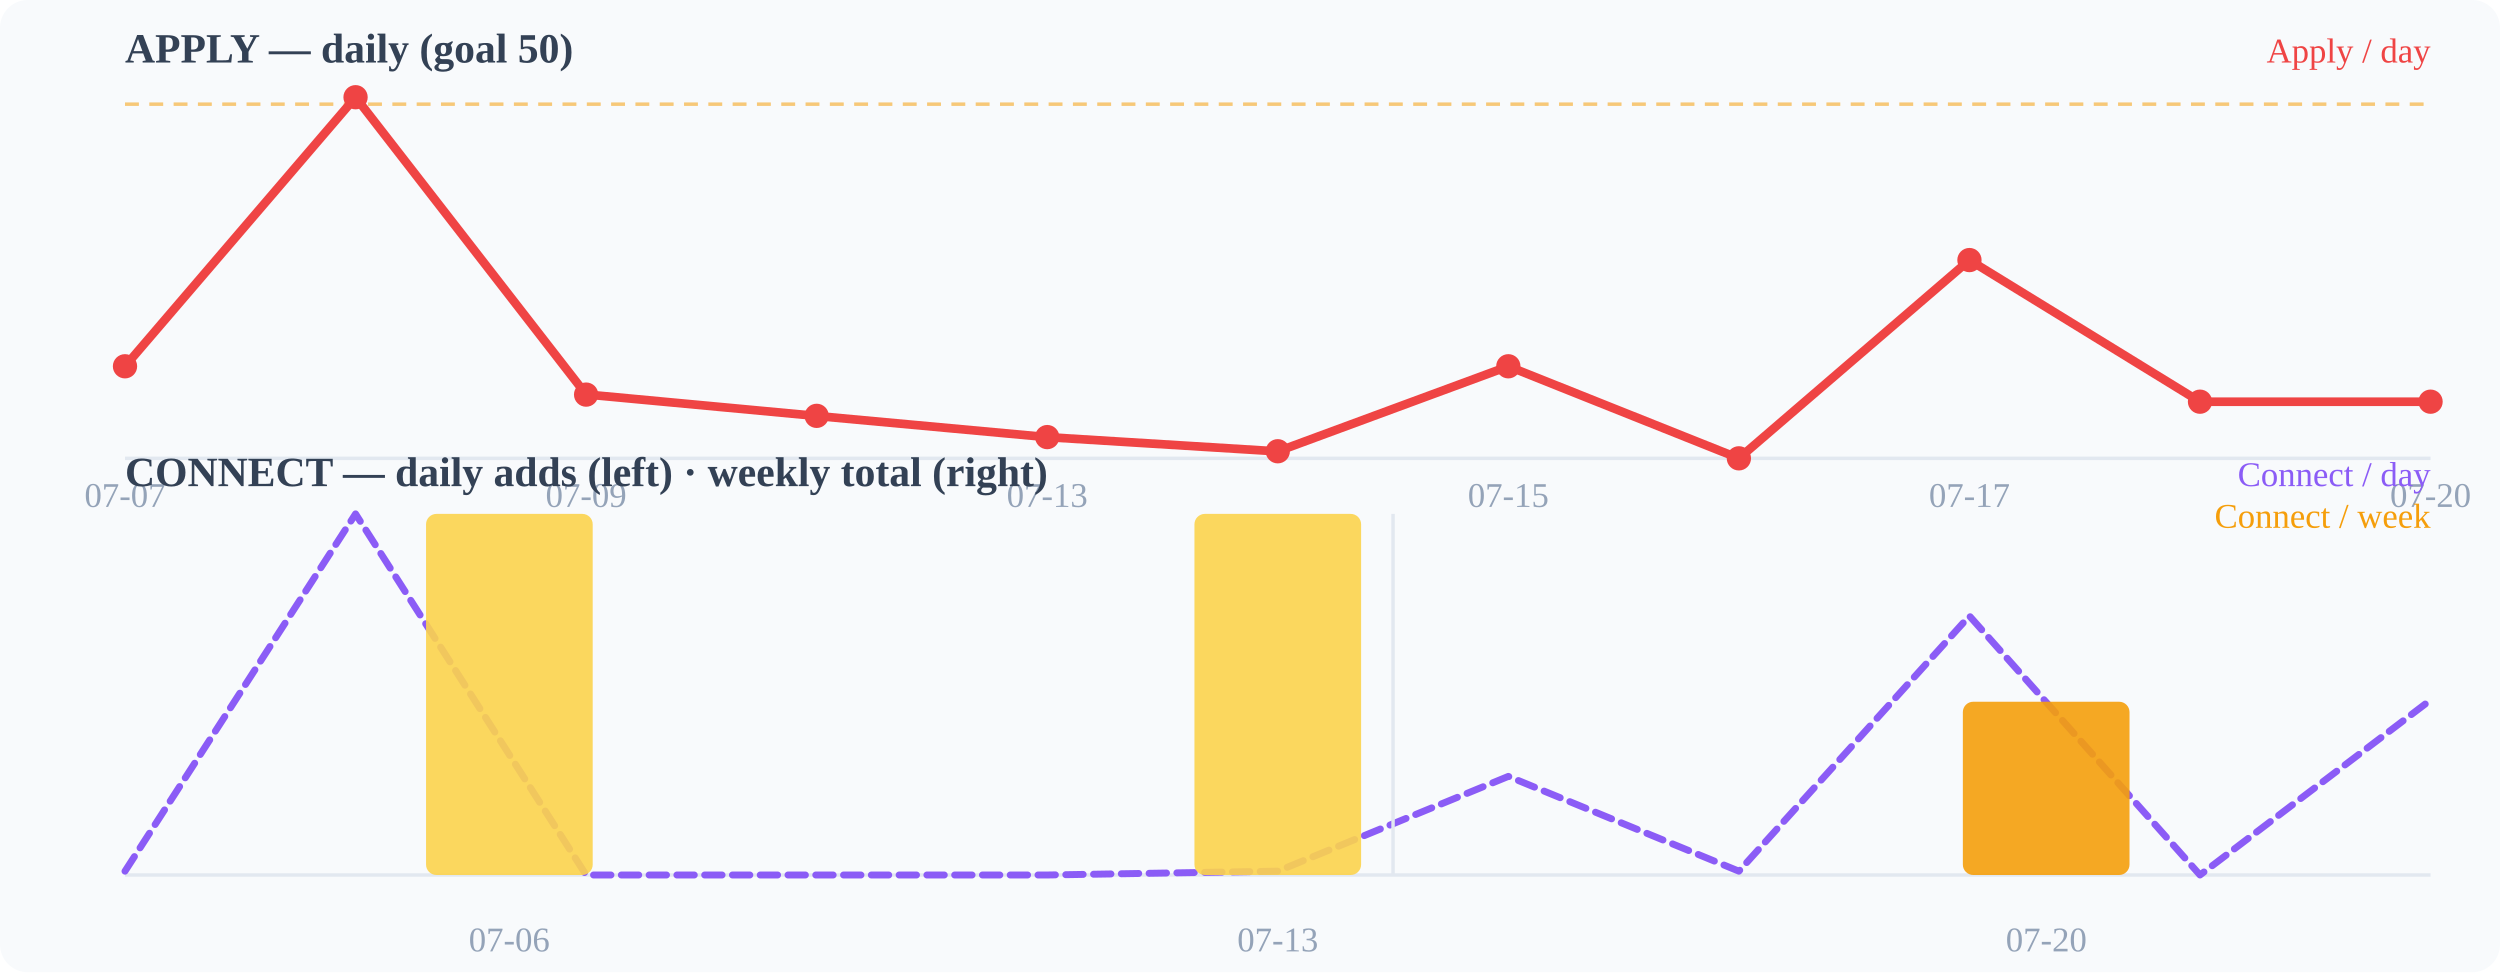
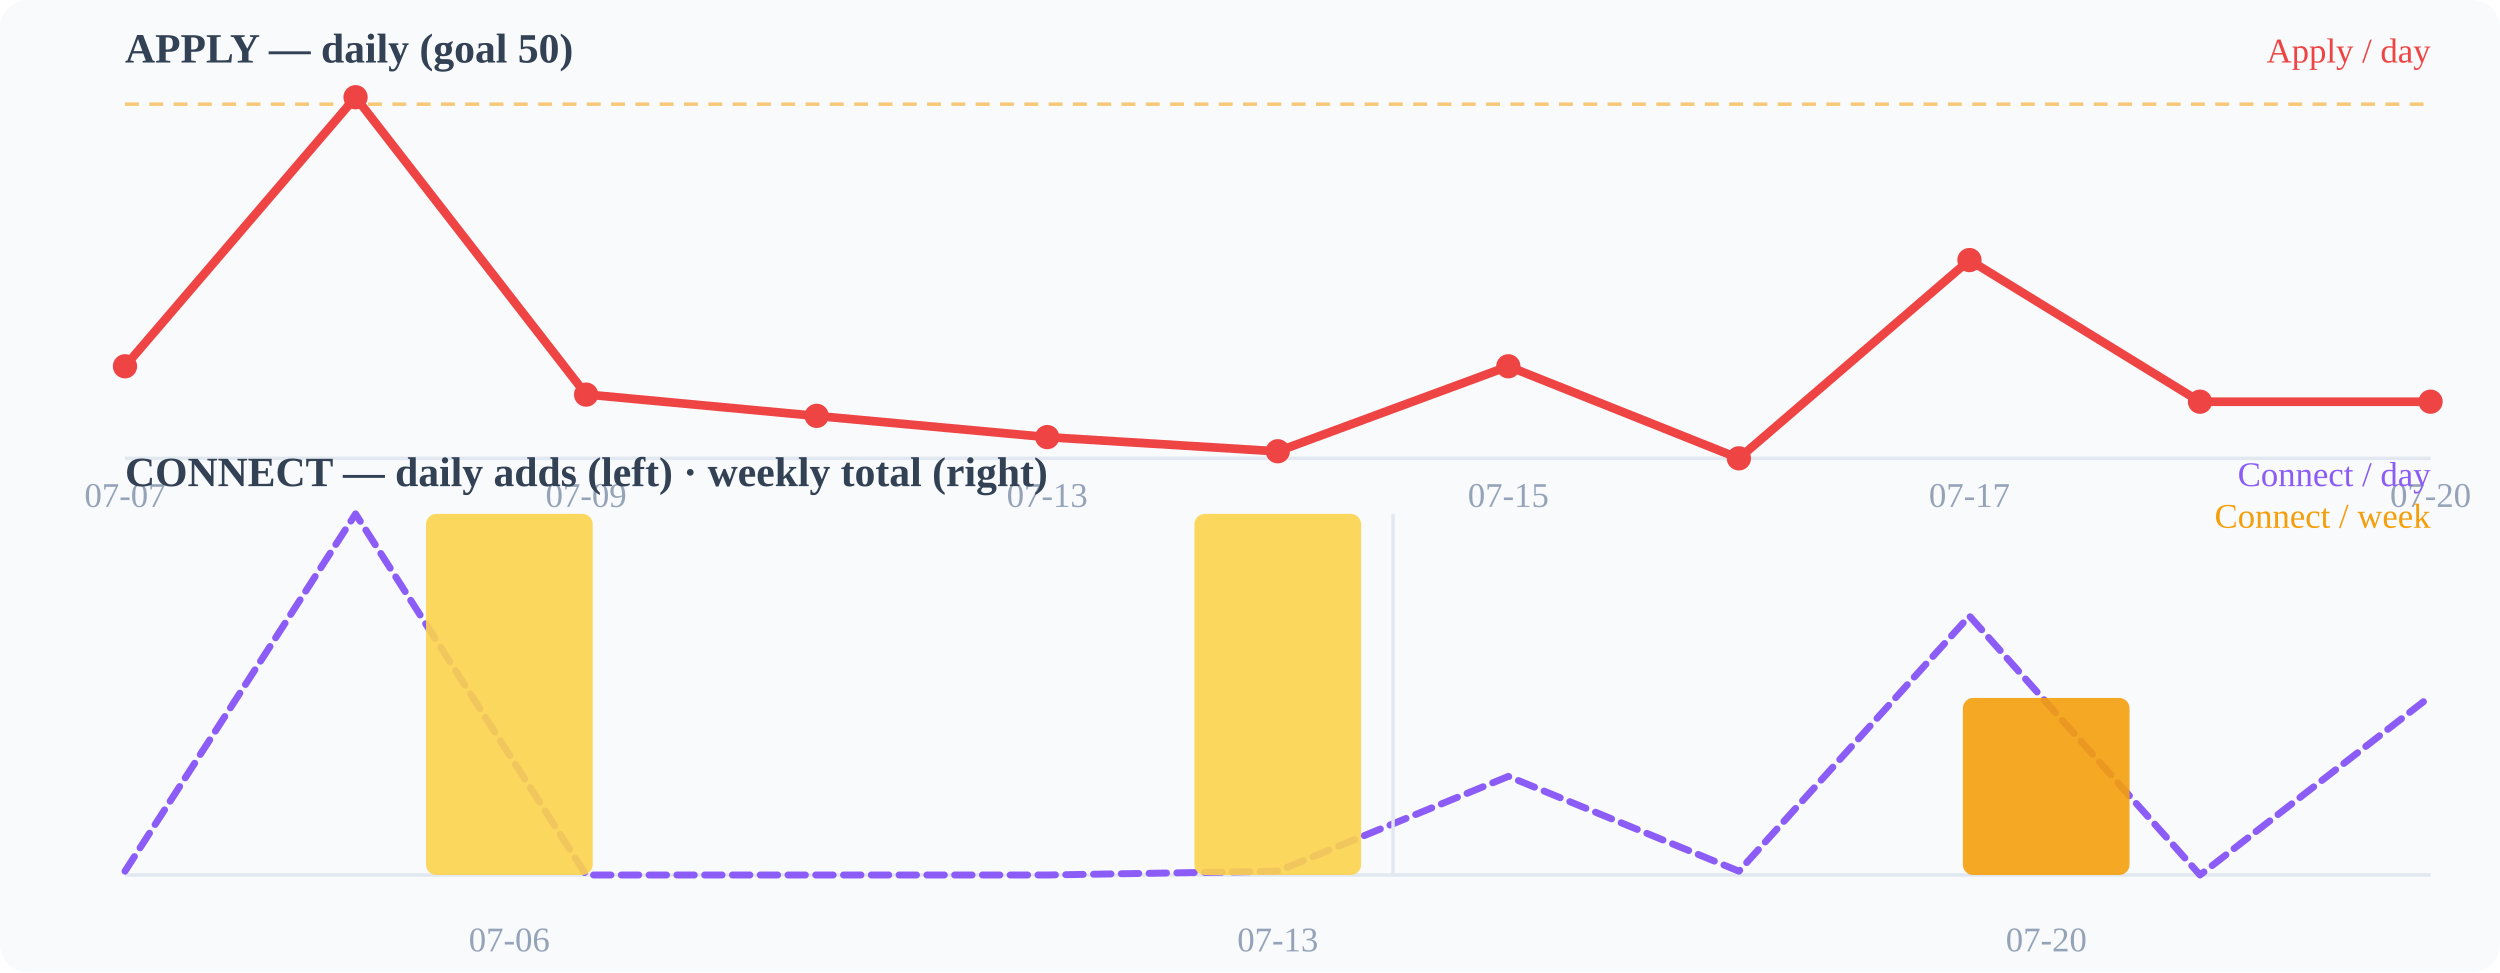
<svg xmlns="http://www.w3.org/2000/svg" width="720" height="280" viewBox="0 0 720 280">
  <rect width="720" height="280" fill="#f8fafc" rx="8" />
  <text x="36" y="18" font-size="12" font-weight="600" fill="#334155">APPLY — daily (goal 50)</text>
  <line x1="36" y1="132" x2="700" y2="132" stroke="#e2e8f0" stroke-width="1" />
  <line x1="36" y1="30.0" x2="700" y2="30.0" stroke="#f59e0b" stroke-width="1" stroke-dasharray="4 3" opacity="0.55" />
  <polyline points="36.0,105.5 102.4,28.0 168.8,113.6 235.2,119.8 301.6,125.9 368.0,130.0 434.4,105.5 500.8,132.0 567.2,74.9 633.6,115.7 700.0,115.7" fill="none" stroke="#ef4444" stroke-width="2.5" stroke-linecap="round" stroke-linejoin="round" />
  <circle cx="36" cy="105.49" r="3.5" fill="#ef4444" />
  <circle cx="102.4" cy="28" r="3.5" fill="#ef4444" />
  <circle cx="168.8" cy="113.647" r="3.5" fill="#ef4444" />
  <circle cx="235.2" cy="119.765" r="3.5" fill="#ef4444" />
  <circle cx="301.6" cy="125.882" r="3.5" fill="#ef4444" />
  <circle cx="368" cy="129.961" r="3.5" fill="#ef4444" />
  <circle cx="434.4" cy="105.49" r="3.5" fill="#ef4444" />
  <circle cx="500.8" cy="132" r="3.5" fill="#ef4444" />
  <circle cx="567.2" cy="74.902" r="3.5" fill="#ef4444" />
  <circle cx="633.6" cy="115.686" r="3.5" fill="#ef4444" />
  <circle cx="700" cy="115.686" r="3.5" fill="#ef4444" />
  <text x="36" y="146" font-size="10" fill="#94a3b8" text-anchor="middle">07-07</text>
  <text x="168.8" y="146" font-size="10" fill="#94a3b8" text-anchor="middle">07-09</text>
  <text x="301.6" y="146" font-size="10" fill="#94a3b8" text-anchor="middle">07-13</text>
  <text x="434.4" y="146" font-size="10" fill="#94a3b8" text-anchor="middle">07-15</text>
  <text x="567.2" y="146" font-size="10" fill="#94a3b8" text-anchor="middle">07-17</text>
  <text x="700" y="146" font-size="10" fill="#94a3b8" text-anchor="middle">07-20</text>
  <text x="36" y="140" font-size="12" font-weight="600" fill="#334155">CONNECT — daily adds (left) · weekly total (right)</text>
  <line x1="36" y1="252" x2="700" y2="252" stroke="#e2e8f0" stroke-width="1" />
-   <polyline points="36.0,250.9 102.4,148.0 168.8,252.0 235.2,252.0 301.6,252.0 368.0,250.9 434.4,223.6 500.8,250.9 567.2,177.4 633.6,252.0 700.0,201.6" fill="none" stroke="#8b5cf6" stroke-width="2" stroke-linecap="round" stroke-linejoin="round" stroke-dasharray="5 3" />
+   <polyline points="36.0,250.9 102.4,148.0 168.8,252.0 235.2,252.0 301.6,252.0 368.0,250.9 434.4,223.6 500.8,250.9 567.2,177.4 633.6,252.0 700.0,200.5" fill="none" stroke="#8b5cf6" stroke-width="2" stroke-linecap="round" stroke-linejoin="round" stroke-dasharray="5 3" />
  <rect x="122.7" y="148.0" width="48" height="104.0" rx="3" fill="#fcd34d" opacity="0.9" />
  <rect x="344.0" y="148.0" width="48" height="104.0" rx="3" fill="#fcd34d" opacity="0.9" />
-   <rect x="565.3" y="202.1" width="48" height="49.9" rx="3" fill="#f59e0b" opacity="0.9" />
+   <rect x="565.3" y="201.0" width="48" height="51.0" rx="3" fill="#f59e0b" opacity="0.9" />
  <line x1="401.2" y1="148" x2="401.2" y2="252" stroke="#e2e8f0" stroke-width="1" />
  <text x="146.667" y="274" font-size="10" fill="#94a3b8" text-anchor="middle">07-06</text>
  <text x="368" y="274" font-size="10" fill="#94a3b8" text-anchor="middle">07-13</text>
  <text x="589.333" y="274" font-size="10" fill="#94a3b8" text-anchor="middle">07-20</text>
  <text x="700" y="18" font-size="10" fill="#ef4444" text-anchor="end">Apply / day</text>
  <text x="700" y="140" font-size="10" fill="#8b5cf6" text-anchor="end">Connect / day</text>
  <text x="700" y="152" font-size="10" fill="#f59e0b" text-anchor="end">Connect / week</text>
</svg>
